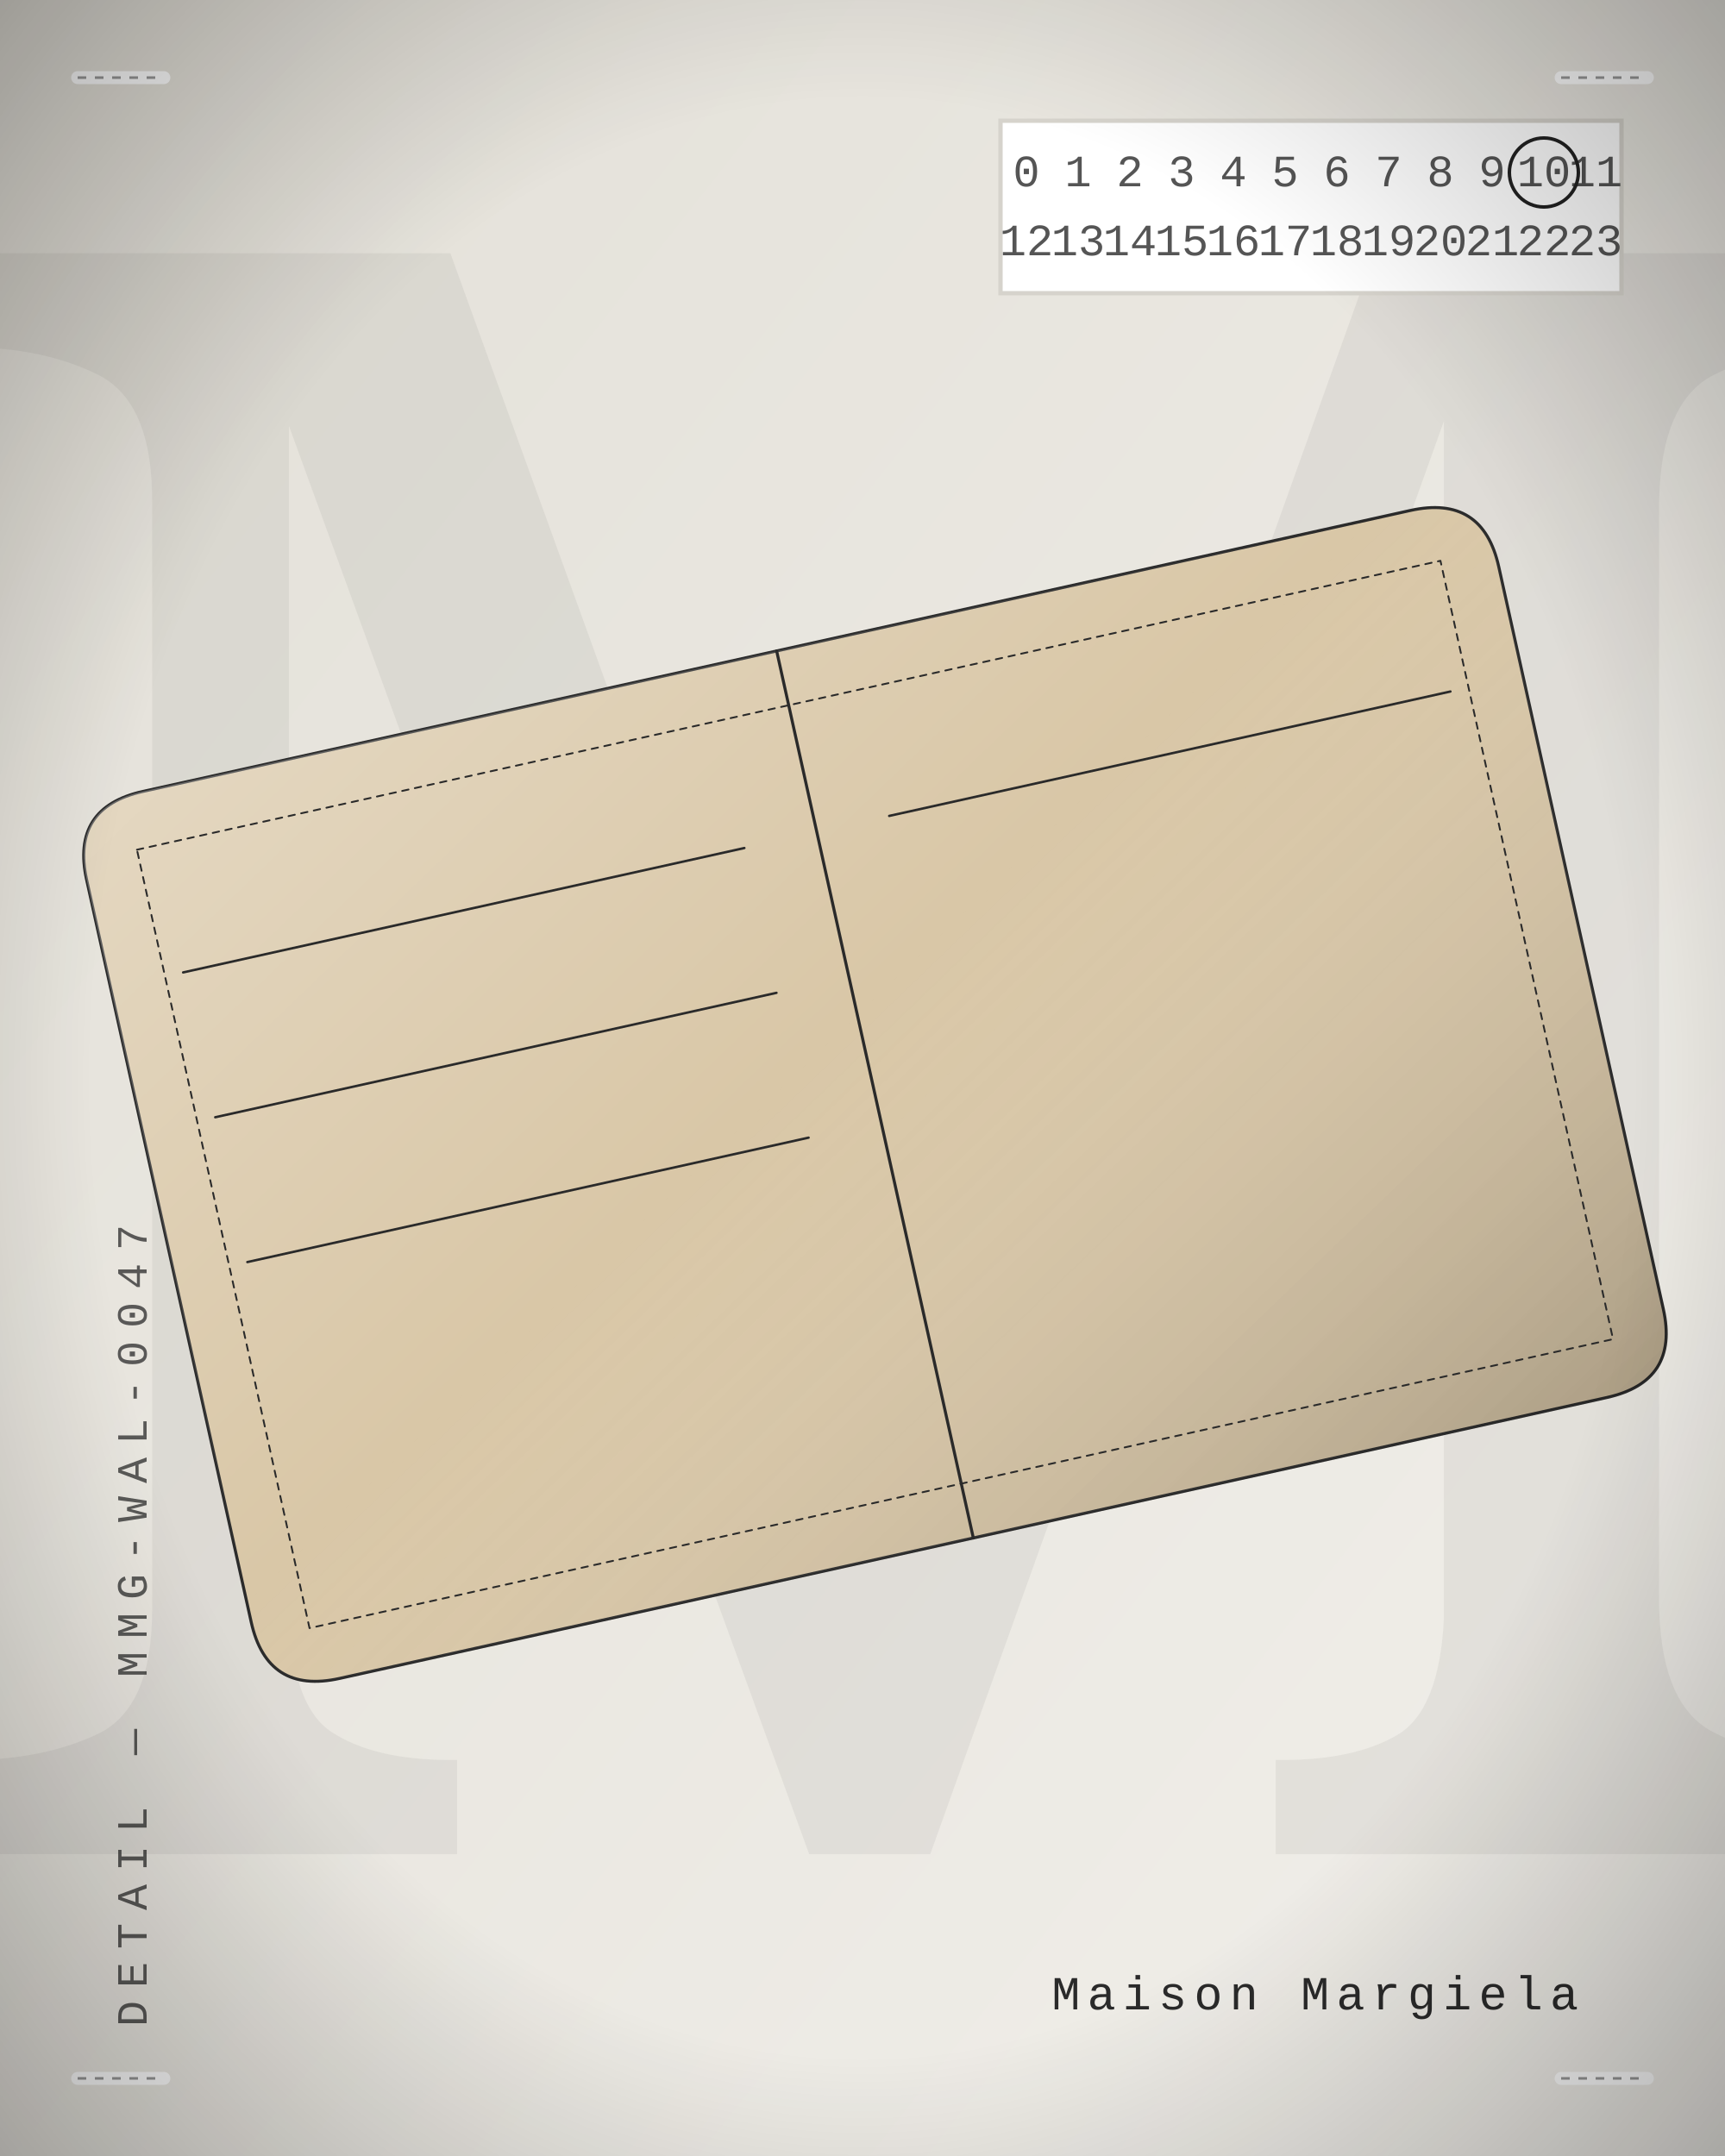
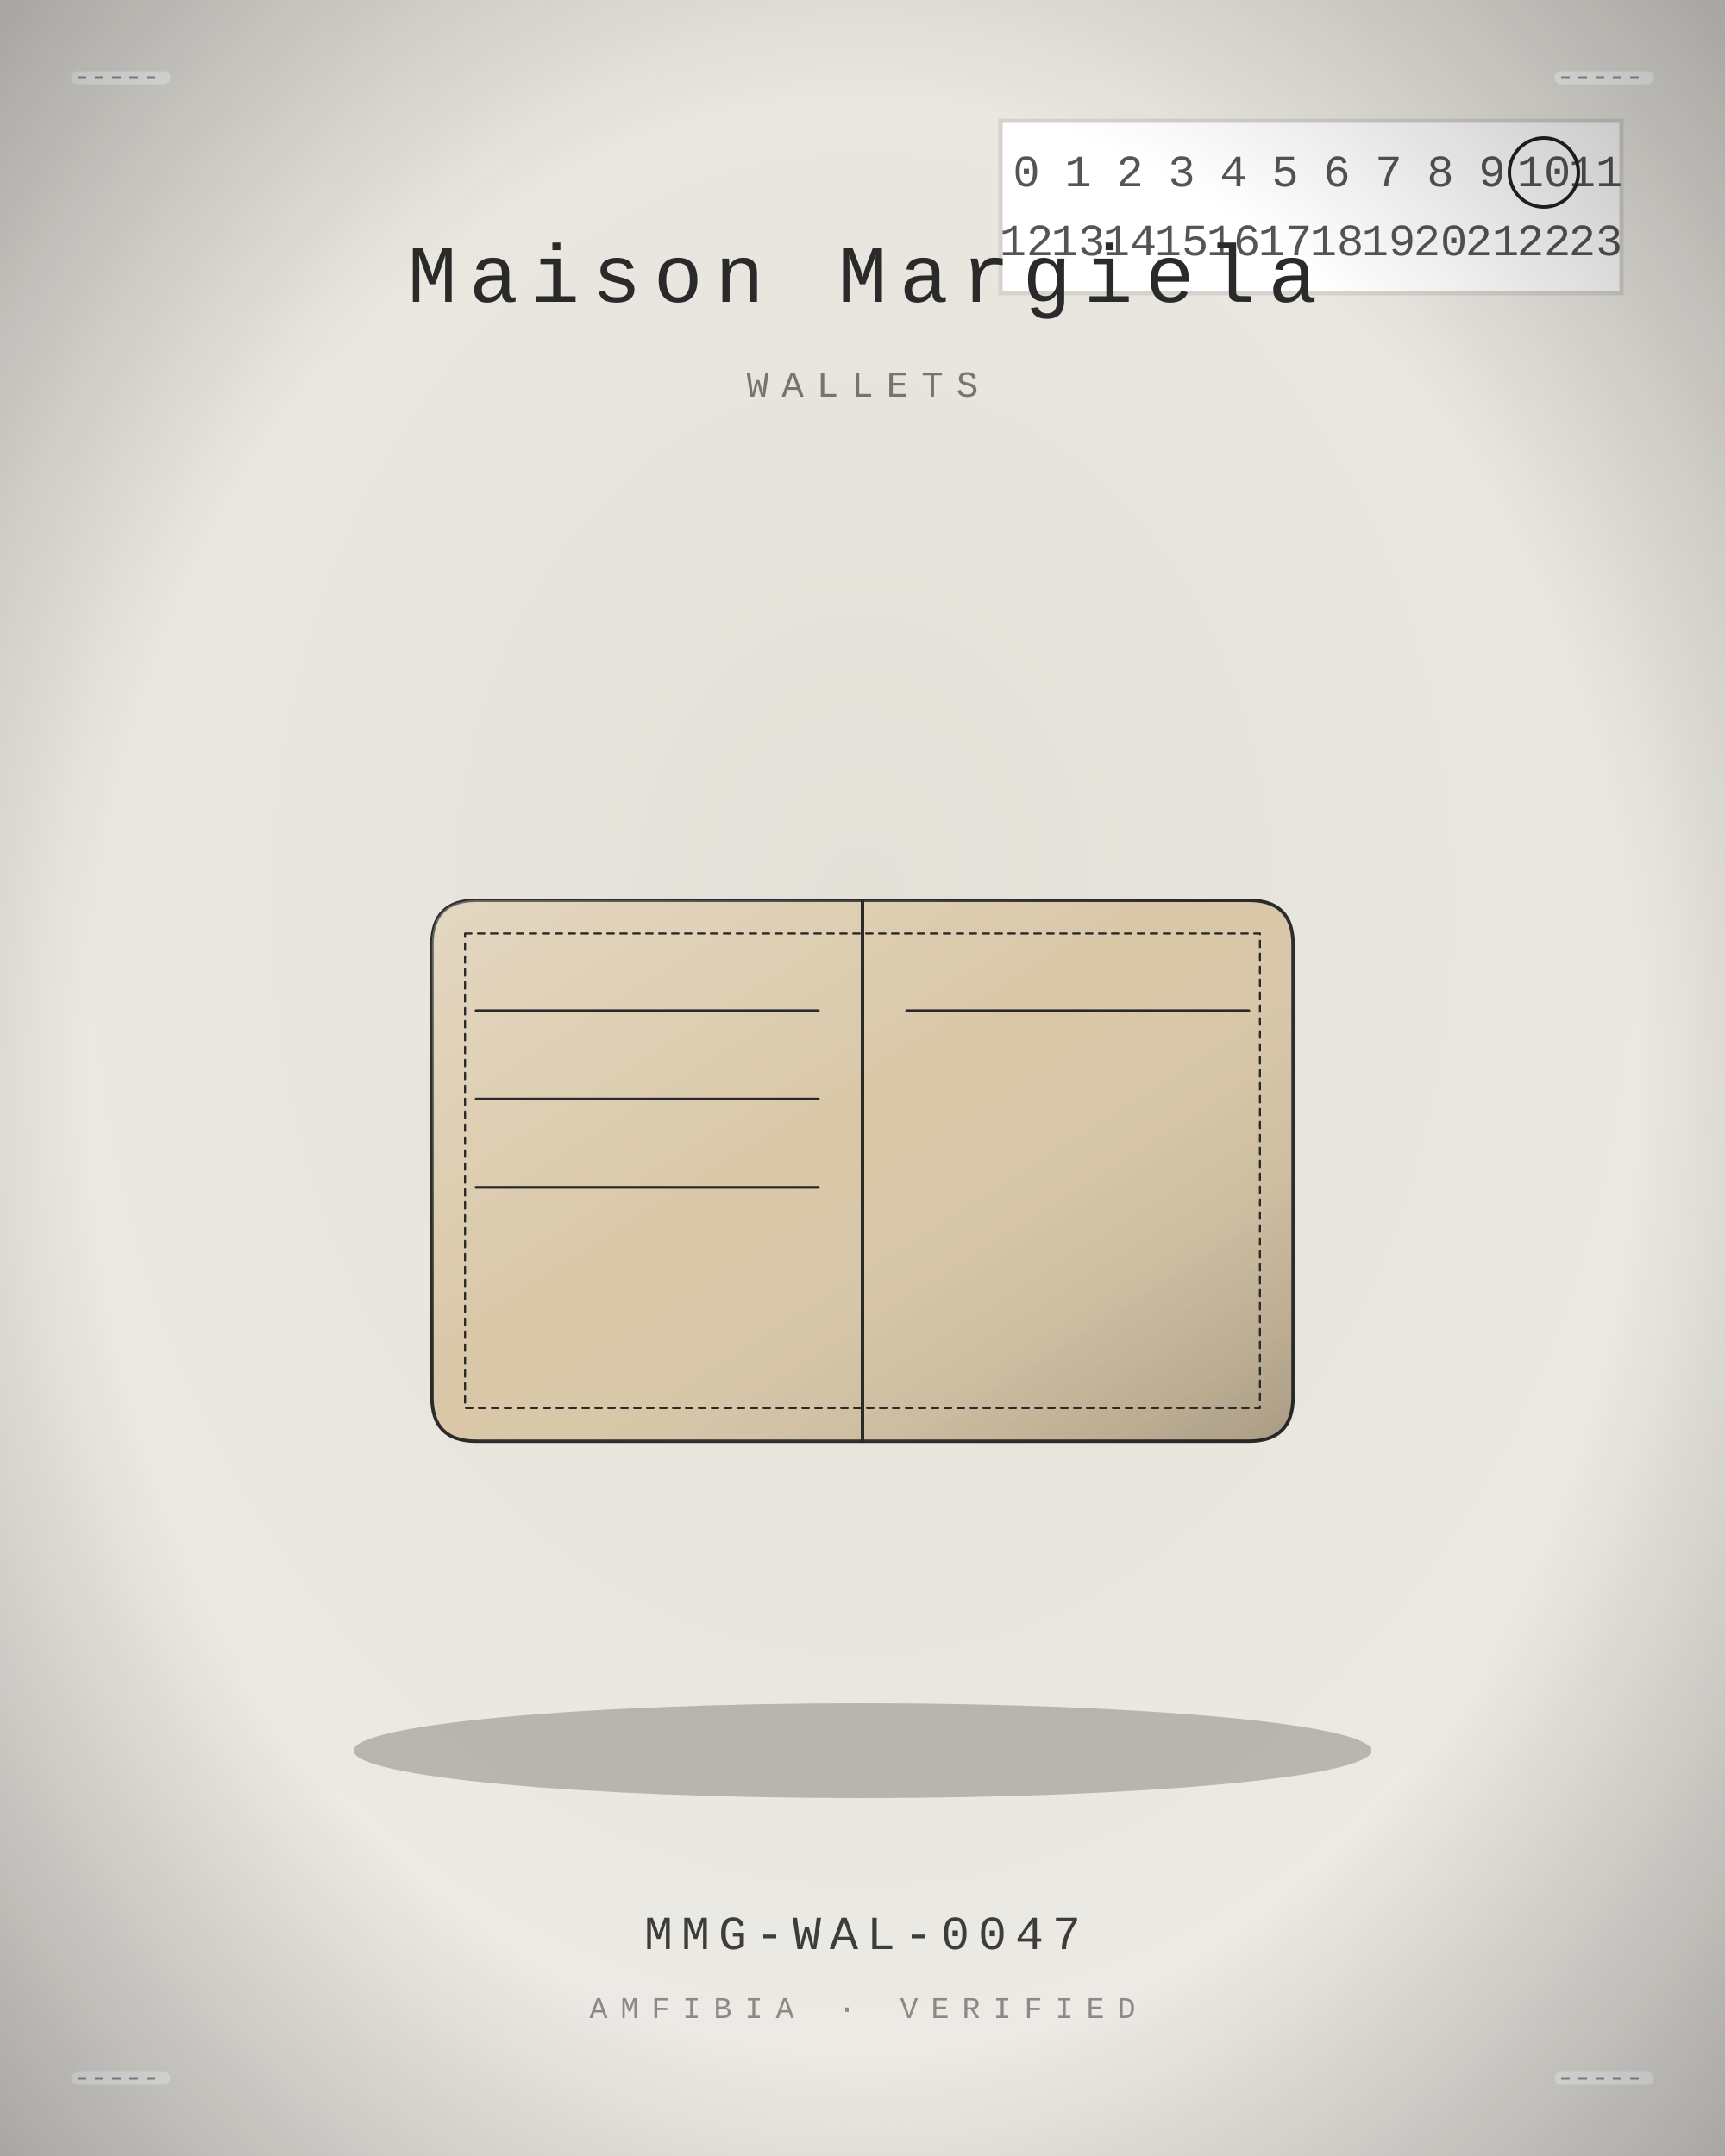
<svg xmlns="http://www.w3.org/2000/svg" viewBox="0 0 400 500" width="800" height="1000">
  <defs>
    <radialGradient id="bg" cx="50%" cy="42%" r="80%">
      <stop offset="0" stop-color="#E3E0D8" />
      <stop offset="1" stop-color="#F1EFEA" />
    </radialGradient>
    <linearGradient id="bgd" x1="0" y1="0" x2="1" y2="1">
      <stop offset="0" stop-color="#E3E0D8" />
      <stop offset="1" stop-color="#F1EFEA" />
    </linearGradient>
    <linearGradient id="sheen" x1="0" y1="0" x2="1" y2="1">
      <stop offset="0" stop-color="#fff" stop-opacity=".30" />
      <stop offset=".45" stop-color="#fff" stop-opacity="0" />
      <stop offset="1" stop-color="#000" stop-opacity=".22" />
    </linearGradient>
    <linearGradient id="multi" x1="0" y1="0" x2="1" y2="1">
      <stop offset="0" stop-color="#B3122E" />
      <stop offset=".35" stop-color="#C9A227" />
      <stop offset=".7" stop-color="#2F5D46" />
      <stop offset="1" stop-color="#3557A0" />
    </linearGradient>
    <radialGradient id="vig" cx="50%" cy="50%" r="75%">
      <stop offset=".6" stop-color="#000" stop-opacity="0" />
      <stop offset="1" stop-color="#000" stop-opacity=".35" />
    </radialGradient>
  </defs>
-   <rect width="400" height="500" fill="url(#bgd)" />
-   <text x="210" y="430" text-anchor="middle" font-family="Georgia, serif" font-size="520" fill="#2A2A2A" opacity="0.06">M</text>
+   <rect width="400" height="500" fill="url(#bg)" />
  <path d="M18 18 l20 0" stroke="#FFFFFF" stroke-width="3" stroke-linecap="round" />
  <path d="M18 18 l20 0" stroke="#999" stroke-width="0.6" stroke-dasharray="2 2" />
  <path d="M362 18 l20 0" stroke="#FFFFFF" stroke-width="3" stroke-linecap="round" />
  <path d="M362 18 l20 0" stroke="#999" stroke-width="0.6" stroke-dasharray="2 2" />
  <path d="M18 482 l20 0" stroke="#FFFFFF" stroke-width="3" stroke-linecap="round" />
  <path d="M18 482 l20 0" stroke="#999" stroke-width="0.6" stroke-dasharray="2 2" />
  <path d="M362 482 l20 0" stroke="#FFFFFF" stroke-width="3" stroke-linecap="round" />
  <path d="M362 482 l20 0" stroke="#999" stroke-width="0.6" stroke-dasharray="2 2" />
  <g transform="translate(232 28)">
    <rect width="144" height="40" fill="#FFFFFF" stroke="#D6D3CC" />
    <g font-family="'Courier New', monospace" font-size="10.4" fill="#555">
      <text x="6" y="15.2" text-anchor="middle">0</text>
      <text x="18" y="15.2" text-anchor="middle">1</text>
      <text x="30" y="15.2" text-anchor="middle">2</text>
      <text x="42" y="15.2" text-anchor="middle">3</text>
      <text x="54" y="15.2" text-anchor="middle">4</text>
      <text x="66" y="15.2" text-anchor="middle">5</text>
      <text x="78" y="15.2" text-anchor="middle">6</text>
      <text x="90" y="15.2" text-anchor="middle">7</text>
      <text x="102" y="15.2" text-anchor="middle">8</text>
      <text x="114" y="15.2" text-anchor="middle">9</text>
      <text x="126" y="15.2" text-anchor="middle">10</text>
      <text x="138" y="15.2" text-anchor="middle">11</text>
      <text x="6" y="31.2" text-anchor="middle">12</text>
      <text x="18" y="31.2" text-anchor="middle">13</text>
      <text x="30" y="31.2" text-anchor="middle">14</text>
      <text x="42" y="31.2" text-anchor="middle">15</text>
      <text x="54" y="31.2" text-anchor="middle">16</text>
      <text x="66" y="31.2" text-anchor="middle">17</text>
      <text x="78" y="31.2" text-anchor="middle">18</text>
      <text x="90" y="31.2" text-anchor="middle">19</text>
      <text x="102" y="31.2" text-anchor="middle">20</text>
      <text x="114" y="31.2" text-anchor="middle">21</text>
      <text x="126" y="31.2" text-anchor="middle">22</text>
      <text x="138" y="31.2" text-anchor="middle">23</text>
    </g>
    <circle cx="126" cy="12" r="8" fill="none" stroke="#222" stroke-width="0.8" />
  </g>
-   <g transform="rotate(-12.5 200 250) translate(-13 20) scale(2.15)">
-     <path d="M30 60 L170 60 Q178 60 178 68 L178 150 Q178 158 170 158 L30 158 Q22 158 22 150 L22 68 Q22 60 30 60 Z" fill="#D9C7A7" stroke="#2A2A2A" stroke-width="1.4" stroke-linejoin="round" stroke-linecap="round" vector-effect="non-scaling-stroke" />
+   <ellipse cx="200" cy="406" rx="118" ry="11" fill="#000" opacity="0.22" />
+   <g transform="translate(72 132) scale(1.28)">
+     <path d="M30 60 L170 60 Q178 60 178 68 L178 150 Q178 158 170 158 L30 158 Q22 158 22 150 L22 68 Q22 60 30 60 Z" fill="#D9C7A7" stroke="#2A2A2A" stroke-width="1.6" stroke-linejoin="round" stroke-linecap="round" vector-effect="non-scaling-stroke" />
    <path d="M30 60 L170 60 Q178 60 178 68 L178 150 Q178 158 170 158 L30 158 Q22 158 22 150 L22 68 Q22 60 30 60 Z" fill="url(#sheen)" stroke="none" />
-     <path d="M100 60 L100 158" fill="none" stroke="#2A2A2A" stroke-width="1.4" stroke-linejoin="round" stroke-linecap="round" vector-effect="non-scaling-stroke" />
-     <path d="M30 80 L92 80 M30 96 L92 96 M30 112 L92 112 M108 80 L170 80" fill="none" stroke="#2A2A2A" stroke-width="1.12" stroke-linejoin="round" stroke-linecap="round" vector-effect="non-scaling-stroke" />
-     <path d="M28 66 L172 66 L172 152 L28 152 Z" fill="none" stroke="#2A2A2A" stroke-width="0.84" stroke-dasharray="3 3" stroke-linejoin="round" stroke-linecap="round" vector-effect="non-scaling-stroke" />
-   </g>
-   <g transform="translate(34 470) rotate(-90)">
-     <text x="0" y="0" text-anchor="start" font-family="'Courier New', Courier, monospace" font-size="10" letter-spacing="3" fill="#2A2A2A" opacity="0.75">DETAIL — MMG-WAL-0047</text>
+     <path d="M100 60 L100 158" fill="none" stroke="#2A2A2A" stroke-width="1.6" stroke-linejoin="round" stroke-linecap="round" vector-effect="non-scaling-stroke" />
+     <path d="M30 80 L92 80 M30 96 L92 96 M30 112 L92 112 M108 80 L170 80" fill="none" stroke="#2A2A2A" stroke-width="1.28" stroke-linejoin="round" stroke-linecap="round" vector-effect="non-scaling-stroke" />
+     <path d="M28 66 L172 66 L172 152 L28 152 Z" fill="none" stroke="#2A2A2A" stroke-width="0.96" stroke-dasharray="3 3" stroke-linejoin="round" stroke-linecap="round" vector-effect="non-scaling-stroke" />
  </g>
  <g>
-     <text x="366" y="466" text-anchor="end" font-size="11" fill="#2A2A2A" font-family="'Courier New', Courier, monospace" font-weight="400" letter-spacing="1.65">Maison Margiela</text>
+     <text x="200" y="70" text-anchor="middle" font-size="19" fill="#2A2A2A" font-family="'Courier New', Courier, monospace" font-weight="400" letter-spacing="2.85">Maison Margiela</text>
  </g>
+   <text x="200" y="92" text-anchor="middle" font-family="'Courier New', Courier, monospace" font-size="8.5" letter-spacing="3" fill="#2A2A2A" opacity="0.6">WALLETS</text>
+   <text x="200" y="452" text-anchor="middle" font-family="'Courier New', Courier, monospace" font-size="11" letter-spacing="2" fill="#2A2A2A" opacity="0.9">MMG-WAL-0047</text>
+   <text x="200" y="468" text-anchor="middle" font-family="'Courier New', Courier, monospace" font-size="7" letter-spacing="3" fill="#2A2A2A" opacity="0.5">AMFIBIA · VERIFIED</text>
  <rect width="400" height="500" fill="url(#vig)" />
</svg>
